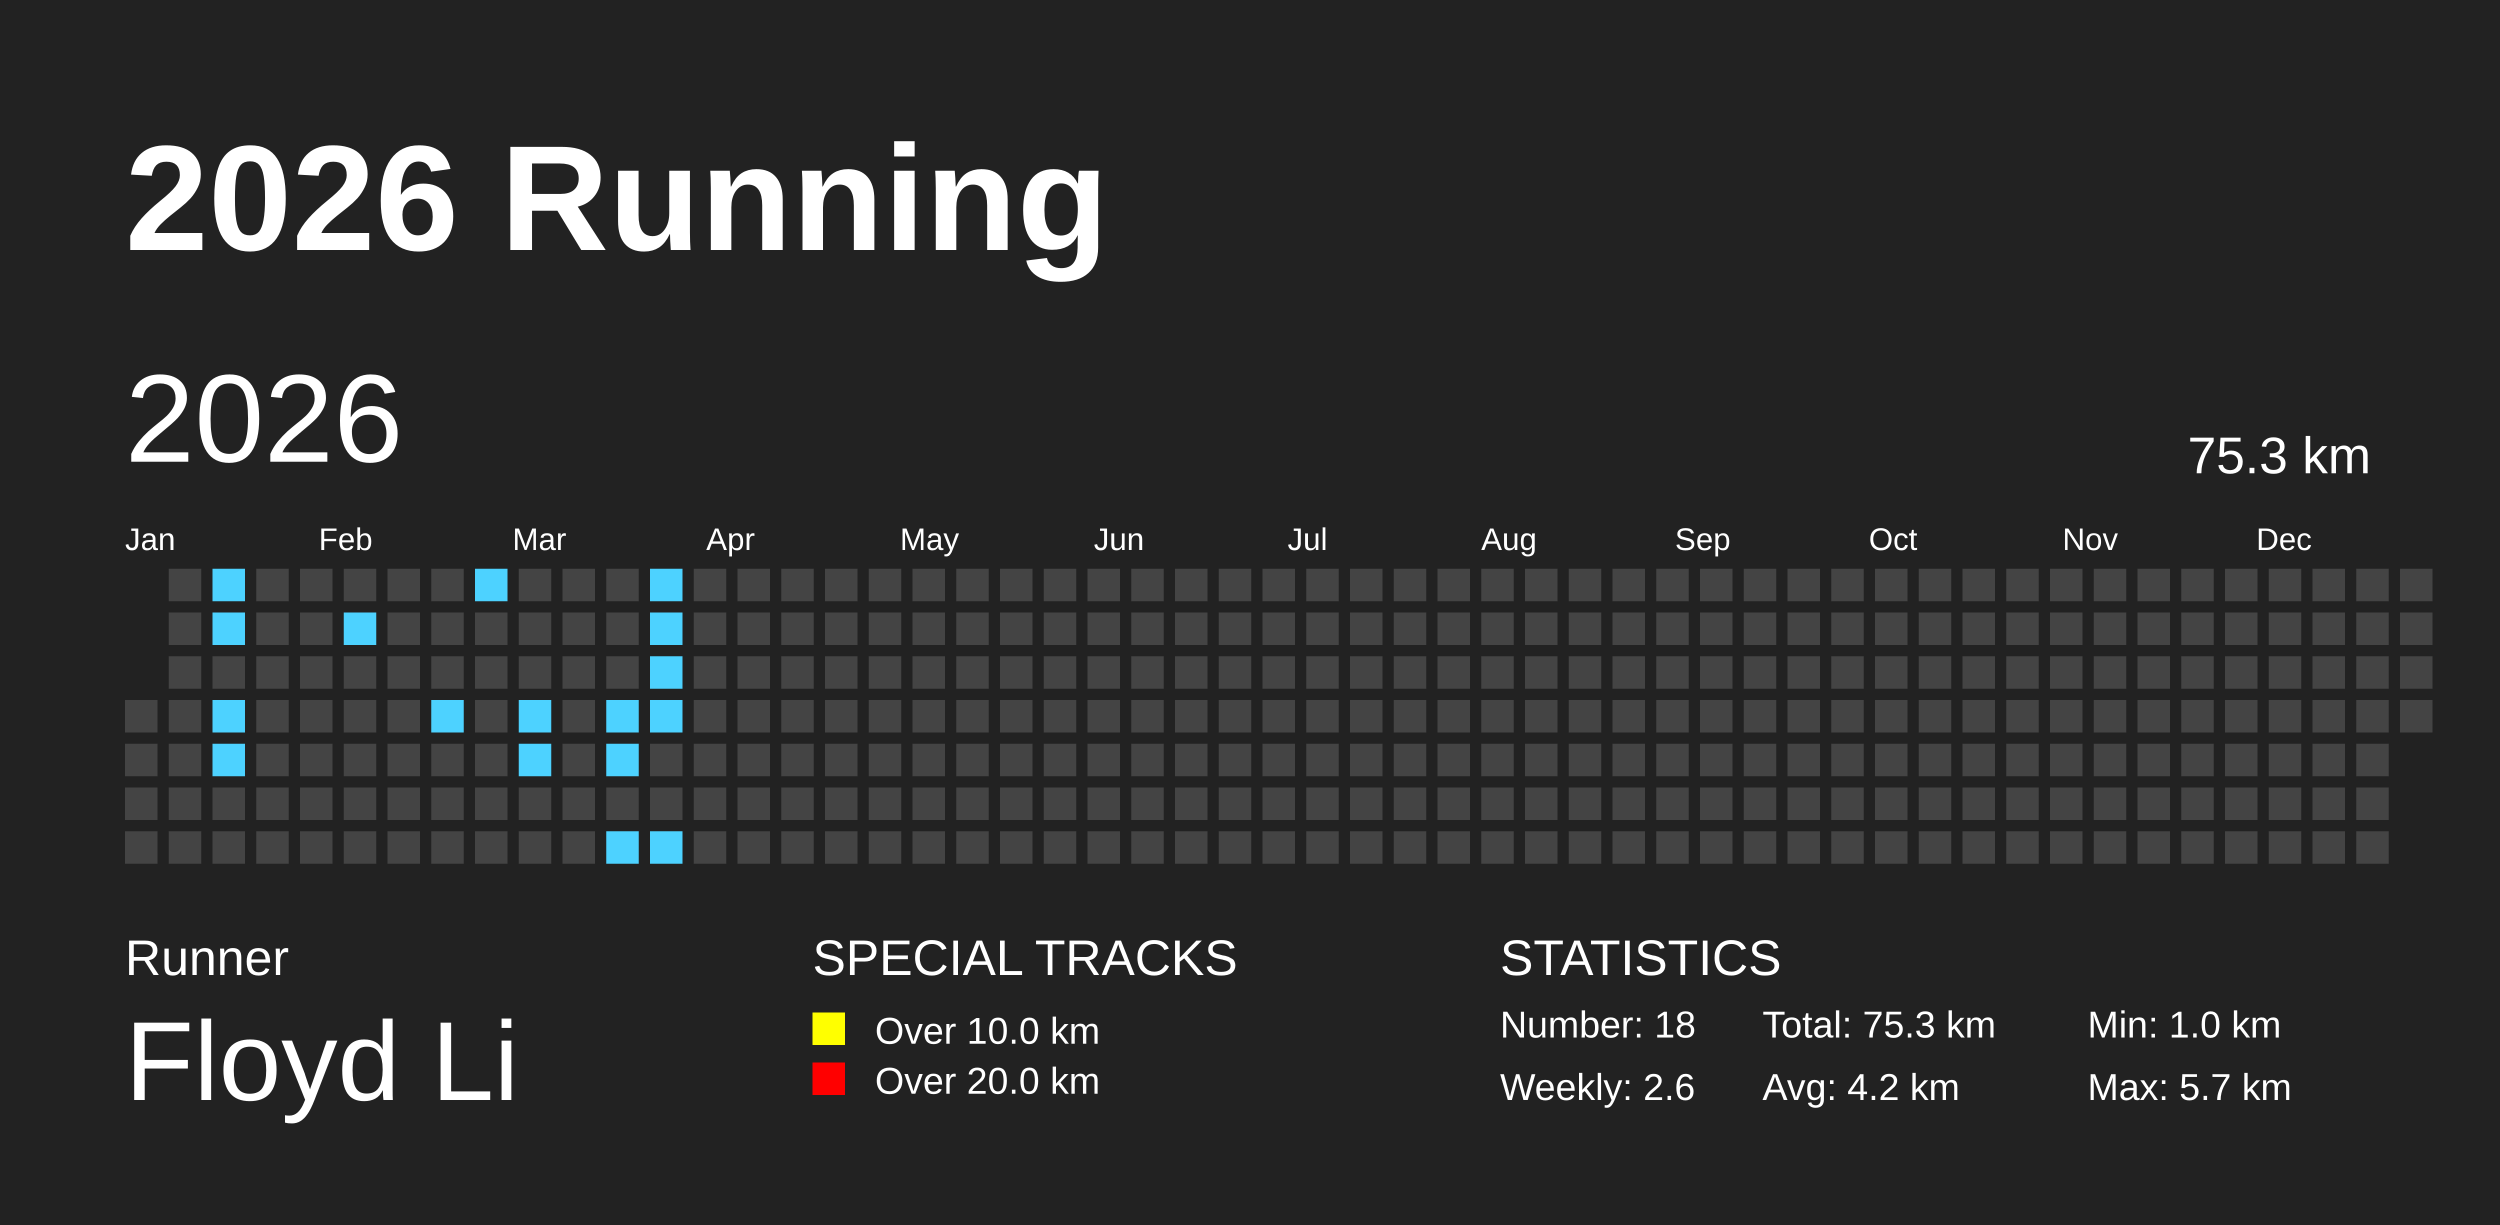
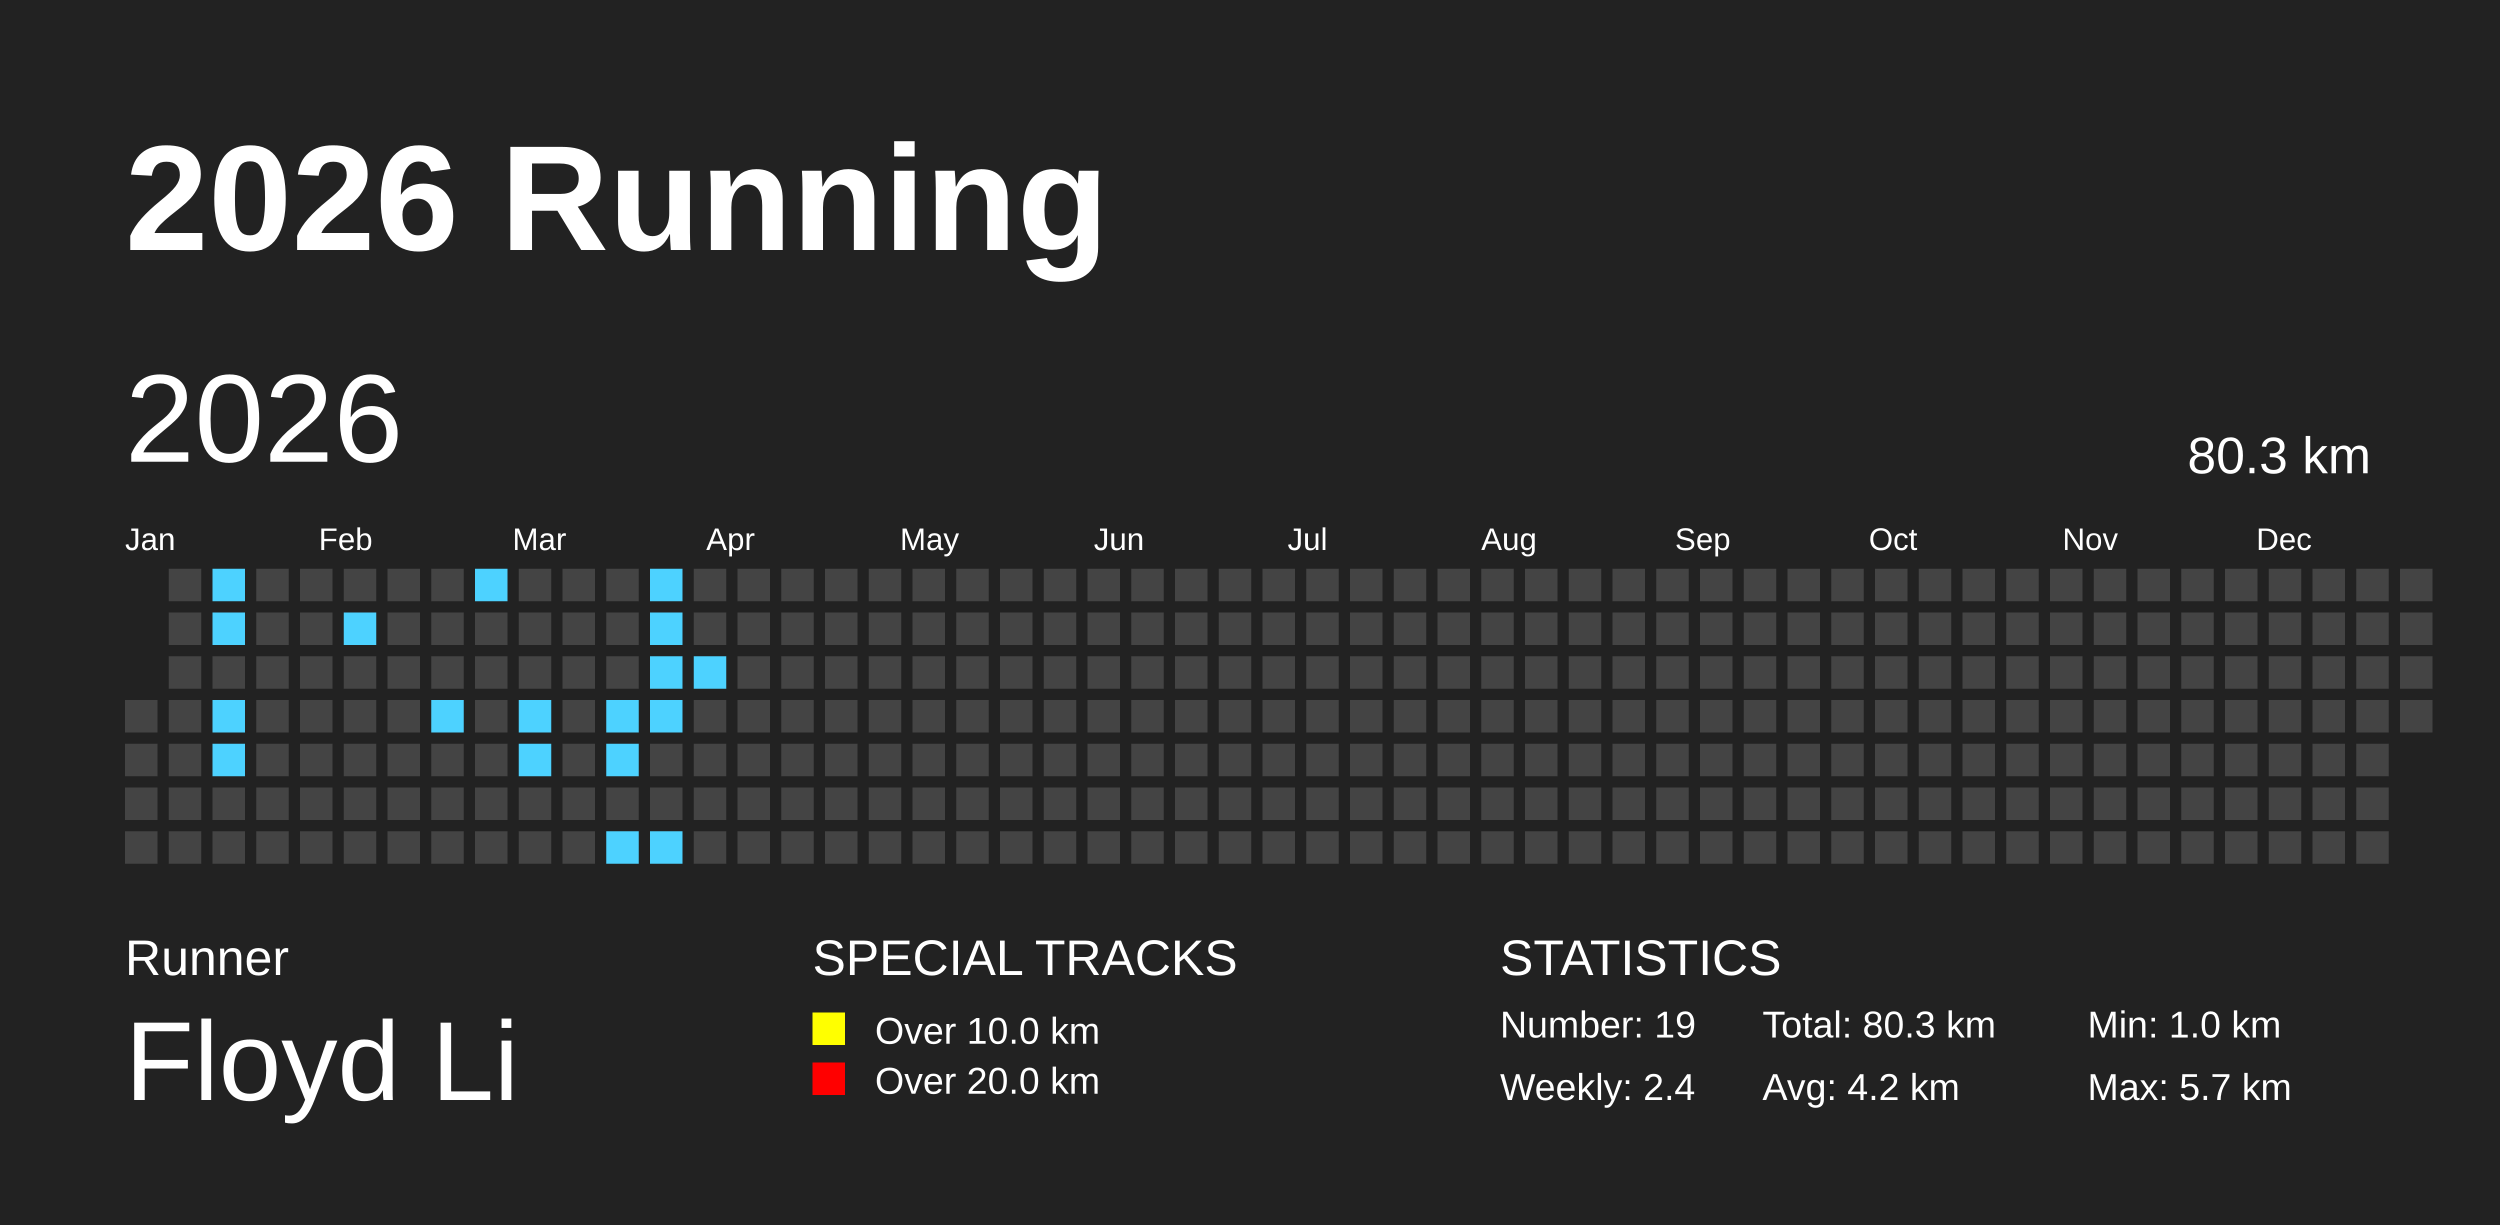
<svg xmlns="http://www.w3.org/2000/svg" baseProfile="full" height="98mm" version="1.1" viewBox="0,0,200,98" width="200mm">
  <defs />
  <rect fill="#222222" height="98" width="200" x="0" y="0" />
  <text fill="#FFFFFF" style="font-size:12px; font-family:Arial; font-weight:bold;" x="10" y="20">2026 Running</text>
  <text fill="#FFFFFF" style="font-size:4px; font-family:Arial" x="10" y="78">Runner</text>
  <text fill="#FFFFFF" style="font-size:9px; font-family:Arial" x="10" y="88">Floyd Li</text>
  <text fill="#FFFFFF" style="font-size:4px; font-family:Arial" x="65" y="78">SPECIAL TRACKS</text>
  <rect fill="yellow" height="2.6" width="2.6" x="65" y="81" />
  <text fill="#FFFFFF" style="font-size:3px; font-family:Arial" x="70" y="83.5">Over 10.0 km</text>
  <rect fill="red" height="2.6" width="2.6" x="65" y="85" />
  <text fill="#FFFFFF" style="font-size:3px; font-family:Arial" x="70" y="87.5">Over 20.0 km</text>
  <text fill="#FFFFFF" style="font-size:4px; font-family:Arial" x="120" y="78">STATISTICS</text>
-   <text fill="#FFFFFF" style="font-size:3px; font-family:Arial" x="120" y="83">Number: 18</text>
-   <text fill="#FFFFFF" style="font-size:3px; font-family:Arial" x="120" y="88">Weekly: 2.6</text>
-   <text fill="#FFFFFF" style="font-size:3px; font-family:Arial" x="141" y="83">Total: 75.3 km</text>
+   <text fill="#FFFFFF" style="font-size:3px; font-family:Arial" x="120" y="83">Number: 19</text>
+   <text fill="#FFFFFF" style="font-size:3px; font-family:Arial" x="120" y="88">Weekly: 2.4</text>
+   <text fill="#FFFFFF" style="font-size:3px; font-family:Arial" x="141" y="83">Total: 80.3 km</text>
  <text fill="#FFFFFF" style="font-size:3px; font-family:Arial" x="141" y="88">Avg: 4.2 km</text>
  <text fill="#FFFFFF" style="font-size:3px; font-family:Arial" x="167" y="83">Min: 1.0 km</text>
  <text fill="#FFFFFF" style="font-size:3px; font-family:Arial" x="167" y="88">Max: 5.7 km</text>
  <text dominant-baseline="hanging" fill="#FFFFFF" style="font-size:10.0px; font-family:Arial;" x="10" y="30">2026</text>
-   <text dominant-baseline="hanging" fill="#FFFFFF" style="font-size:4.125px; font-family:Arial;" x="175" y="35">75.3 km</text>
+   <text dominant-baseline="hanging" fill="#FFFFFF" style="font-size:4.125px; font-family:Arial;" x="175" y="35">80.3 km</text>
  <text fill="#FFFFFF" style="font-size:2.5px; font-family:Arial" x="10.0" y="44">Jan</text>
  <text fill="#FFFFFF" style="font-size:2.5px; font-family:Arial" x="25.5" y="44">Feb</text>
  <text fill="#FFFFFF" style="font-size:2.5px; font-family:Arial" x="41.0" y="44">Mar</text>
  <text fill="#FFFFFF" style="font-size:2.5px; font-family:Arial" x="56.5" y="44">Apr</text>
  <text fill="#FFFFFF" style="font-size:2.5px; font-family:Arial" x="72.0" y="44">May</text>
  <text fill="#FFFFFF" style="font-size:2.5px; font-family:Arial" x="87.5" y="44">Jun</text>
  <text fill="#FFFFFF" style="font-size:2.5px; font-family:Arial" x="103.0" y="44">Jul</text>
  <text fill="#FFFFFF" style="font-size:2.5px; font-family:Arial" x="118.5" y="44">Aug</text>
  <text fill="#FFFFFF" style="font-size:2.5px; font-family:Arial" x="134.0" y="44">Sep</text>
  <text fill="#FFFFFF" style="font-size:2.5px; font-family:Arial" x="149.5" y="44">Oct</text>
  <text fill="#FFFFFF" style="font-size:2.5px; font-family:Arial" x="165.0" y="44">Nov</text>
  <text fill="#FFFFFF" style="font-size:2.5px; font-family:Arial" x="180.5" y="44">Dec</text>
  <rect fill="#444444" height="2.6" width="2.6" x="10.0" y="56.0" />
  <rect fill="#444444" height="2.6" width="2.6" x="10.0" y="59.5" />
  <rect fill="#444444" height="2.6" width="2.6" x="10.0" y="63.0" />
  <rect fill="#444444" height="2.6" width="2.6" x="10.0" y="66.5" />
  <rect fill="#444444" height="2.6" width="2.6" x="13.5" y="45.5" />
  <rect fill="#444444" height="2.6" width="2.6" x="13.5" y="49.0" />
  <rect fill="#444444" height="2.6" width="2.6" x="13.5" y="52.5" />
  <rect fill="#444444" height="2.6" width="2.6" x="13.5" y="56.0" />
  <rect fill="#444444" height="2.6" width="2.6" x="13.5" y="59.5" />
  <rect fill="#444444" height="2.6" width="2.6" x="13.5" y="63.0" />
  <rect fill="#444444" height="2.6" width="2.6" x="13.5" y="66.5" />
  <rect fill="#4DD2FF" height="2.6" width="2.6" x="17.0" y="45.5" />
  <rect fill="#4DD2FF" height="2.6" width="2.6" x="17.0" y="49.0" />
  <rect fill="#444444" height="2.6" width="2.6" x="17.0" y="52.5" />
  <rect fill="#4DD2FF" height="2.6" width="2.6" x="17.0" y="56.0" />
  <rect fill="#4DD2FF" height="2.6" width="2.6" x="17.0" y="59.5" />
  <rect fill="#444444" height="2.6" width="2.6" x="17.0" y="63.0" />
  <rect fill="#444444" height="2.6" width="2.6" x="17.0" y="66.5" />
  <rect fill="#444444" height="2.6" width="2.6" x="20.5" y="45.5" />
  <rect fill="#444444" height="2.6" width="2.6" x="20.5" y="49.0" />
  <rect fill="#444444" height="2.6" width="2.6" x="20.5" y="52.5" />
  <rect fill="#444444" height="2.6" width="2.6" x="20.5" y="56.0" />
  <rect fill="#444444" height="2.6" width="2.6" x="20.5" y="59.5" />
  <rect fill="#444444" height="2.6" width="2.6" x="20.5" y="63.0" />
  <rect fill="#444444" height="2.6" width="2.6" x="20.5" y="66.5" />
  <rect fill="#444444" height="2.6" width="2.6" x="24.0" y="45.5" />
  <rect fill="#444444" height="2.6" width="2.6" x="24.0" y="49.0" />
  <rect fill="#444444" height="2.6" width="2.6" x="24.0" y="52.5" />
  <rect fill="#444444" height="2.6" width="2.6" x="24.0" y="56.0" />
  <rect fill="#444444" height="2.6" width="2.6" x="24.0" y="59.5" />
  <rect fill="#444444" height="2.6" width="2.6" x="24.0" y="63.0" />
  <rect fill="#444444" height="2.6" width="2.6" x="24.0" y="66.5" />
  <rect fill="#444444" height="2.6" width="2.6" x="27.5" y="45.5" />
  <rect fill="#4DD2FF" height="2.6" width="2.6" x="27.5" y="49.0" />
  <rect fill="#444444" height="2.6" width="2.6" x="27.5" y="52.5" />
  <rect fill="#444444" height="2.6" width="2.6" x="27.5" y="56.0" />
  <rect fill="#444444" height="2.6" width="2.6" x="27.5" y="59.5" />
  <rect fill="#444444" height="2.6" width="2.6" x="27.5" y="63.0" />
  <rect fill="#444444" height="2.6" width="2.6" x="27.5" y="66.5" />
  <rect fill="#444444" height="2.6" width="2.6" x="31.0" y="45.5" />
  <rect fill="#444444" height="2.6" width="2.6" x="31.0" y="49.0" />
  <rect fill="#444444" height="2.6" width="2.6" x="31.0" y="52.5" />
  <rect fill="#444444" height="2.6" width="2.6" x="31.0" y="56.0" />
  <rect fill="#444444" height="2.6" width="2.6" x="31.0" y="59.5" />
  <rect fill="#444444" height="2.6" width="2.6" x="31.0" y="63.0" />
  <rect fill="#444444" height="2.6" width="2.6" x="31.0" y="66.5" />
  <rect fill="#444444" height="2.6" width="2.6" x="34.5" y="45.5" />
  <rect fill="#444444" height="2.6" width="2.6" x="34.5" y="49.0" />
  <rect fill="#444444" height="2.6" width="2.6" x="34.5" y="52.5" />
  <rect fill="#4DD2FF" height="2.6" width="2.6" x="34.5" y="56.0" />
  <rect fill="#444444" height="2.6" width="2.6" x="34.5" y="59.5" />
  <rect fill="#444444" height="2.6" width="2.6" x="34.5" y="63.0" />
  <rect fill="#444444" height="2.6" width="2.6" x="34.5" y="66.5" />
  <rect fill="#4DD2FF" height="2.6" width="2.6" x="38.0" y="45.5" />
  <rect fill="#444444" height="2.6" width="2.6" x="38.0" y="49.0" />
  <rect fill="#444444" height="2.6" width="2.6" x="38.0" y="52.5" />
  <rect fill="#444444" height="2.6" width="2.6" x="38.0" y="56.0" />
  <rect fill="#444444" height="2.6" width="2.6" x="38.0" y="59.5" />
  <rect fill="#444444" height="2.6" width="2.6" x="38.0" y="63.0" />
  <rect fill="#444444" height="2.6" width="2.6" x="38.0" y="66.5" />
  <rect fill="#444444" height="2.6" width="2.6" x="41.5" y="45.5" />
  <rect fill="#444444" height="2.6" width="2.6" x="41.5" y="49.0" />
  <rect fill="#444444" height="2.6" width="2.6" x="41.5" y="52.5" />
  <rect fill="#4DD2FF" height="2.6" width="2.6" x="41.5" y="56.0" />
  <rect fill="#4DD2FF" height="2.6" width="2.6" x="41.5" y="59.5" />
  <rect fill="#444444" height="2.6" width="2.6" x="41.5" y="63.0" />
  <rect fill="#444444" height="2.6" width="2.6" x="41.5" y="66.5" />
  <rect fill="#444444" height="2.6" width="2.6" x="45.0" y="45.5" />
  <rect fill="#444444" height="2.6" width="2.6" x="45.0" y="49.0" />
  <rect fill="#444444" height="2.6" width="2.6" x="45.0" y="52.5" />
  <rect fill="#444444" height="2.6" width="2.6" x="45.0" y="56.0" />
  <rect fill="#444444" height="2.6" width="2.6" x="45.0" y="59.5" />
  <rect fill="#444444" height="2.6" width="2.6" x="45.0" y="63.0" />
  <rect fill="#444444" height="2.6" width="2.6" x="45.0" y="66.5" />
  <rect fill="#444444" height="2.6" width="2.6" x="48.5" y="45.5" />
  <rect fill="#444444" height="2.6" width="2.6" x="48.5" y="49.0" />
  <rect fill="#444444" height="2.6" width="2.6" x="48.5" y="52.5" />
  <rect fill="#4DD2FF" height="2.6" width="2.6" x="48.5" y="56.0" />
  <rect fill="#4DD2FF" height="2.6" width="2.6" x="48.5" y="59.5" />
  <rect fill="#444444" height="2.6" width="2.6" x="48.5" y="63.0" />
  <rect fill="#4DD2FF" height="2.6" width="2.6" x="48.5" y="66.5" />
  <rect fill="#4DD2FF" height="2.6" width="2.6" x="52.0" y="45.5" />
  <rect fill="#4DD2FF" height="2.6" width="2.6" x="52.0" y="49.0" />
  <rect fill="#4DD2FF" height="2.6" width="2.6" x="52.0" y="52.5" />
  <rect fill="#4DD2FF" height="2.6" width="2.6" x="52.0" y="56.0" />
  <rect fill="#444444" height="2.6" width="2.6" x="52.0" y="59.5" />
  <rect fill="#444444" height="2.6" width="2.6" x="52.0" y="63.0" />
  <rect fill="#4DD2FF" height="2.6" width="2.6" x="52.0" y="66.5" />
  <rect fill="#444444" height="2.6" width="2.6" x="55.5" y="45.5" />
  <rect fill="#444444" height="2.6" width="2.6" x="55.5" y="49.0" />
-   <rect fill="#444444" height="2.6" width="2.6" x="55.5" y="52.5" />
+   <rect fill="#4DD2FF" height="2.6" width="2.6" x="55.5" y="52.5" />
  <rect fill="#444444" height="2.6" width="2.6" x="55.5" y="56.0" />
  <rect fill="#444444" height="2.6" width="2.6" x="55.5" y="59.5" />
  <rect fill="#444444" height="2.6" width="2.6" x="55.5" y="63.0" />
  <rect fill="#444444" height="2.6" width="2.6" x="55.5" y="66.5" />
  <rect fill="#444444" height="2.6" width="2.6" x="59.0" y="45.5" />
  <rect fill="#444444" height="2.6" width="2.6" x="59.0" y="49.0" />
  <rect fill="#444444" height="2.6" width="2.6" x="59.0" y="52.5" />
  <rect fill="#444444" height="2.6" width="2.6" x="59.0" y="56.0" />
  <rect fill="#444444" height="2.6" width="2.6" x="59.0" y="59.5" />
  <rect fill="#444444" height="2.6" width="2.6" x="59.0" y="63.0" />
  <rect fill="#444444" height="2.6" width="2.6" x="59.0" y="66.5" />
  <rect fill="#444444" height="2.6" width="2.6" x="62.5" y="45.5" />
  <rect fill="#444444" height="2.6" width="2.6" x="62.5" y="49.0" />
  <rect fill="#444444" height="2.6" width="2.6" x="62.5" y="52.5" />
  <rect fill="#444444" height="2.6" width="2.6" x="62.5" y="56.0" />
  <rect fill="#444444" height="2.6" width="2.6" x="62.5" y="59.5" />
  <rect fill="#444444" height="2.6" width="2.6" x="62.5" y="63.0" />
  <rect fill="#444444" height="2.6" width="2.6" x="62.5" y="66.5" />
  <rect fill="#444444" height="2.6" width="2.6" x="66.0" y="45.5" />
  <rect fill="#444444" height="2.6" width="2.6" x="66.0" y="49.0" />
  <rect fill="#444444" height="2.6" width="2.6" x="66.0" y="52.5" />
  <rect fill="#444444" height="2.6" width="2.6" x="66.0" y="56.0" />
  <rect fill="#444444" height="2.6" width="2.6" x="66.0" y="59.5" />
  <rect fill="#444444" height="2.6" width="2.6" x="66.0" y="63.0" />
  <rect fill="#444444" height="2.6" width="2.6" x="66.0" y="66.5" />
  <rect fill="#444444" height="2.6" width="2.6" x="69.5" y="45.5" />
  <rect fill="#444444" height="2.6" width="2.6" x="69.5" y="49.0" />
  <rect fill="#444444" height="2.6" width="2.6" x="69.5" y="52.5" />
  <rect fill="#444444" height="2.6" width="2.6" x="69.5" y="56.0" />
  <rect fill="#444444" height="2.6" width="2.6" x="69.5" y="59.5" />
  <rect fill="#444444" height="2.6" width="2.6" x="69.5" y="63.0" />
  <rect fill="#444444" height="2.6" width="2.6" x="69.5" y="66.5" />
  <rect fill="#444444" height="2.6" width="2.6" x="73.0" y="45.5" />
  <rect fill="#444444" height="2.6" width="2.6" x="73.0" y="49.0" />
  <rect fill="#444444" height="2.6" width="2.6" x="73.0" y="52.5" />
  <rect fill="#444444" height="2.6" width="2.6" x="73.0" y="56.0" />
  <rect fill="#444444" height="2.6" width="2.6" x="73.0" y="59.5" />
  <rect fill="#444444" height="2.6" width="2.6" x="73.0" y="63.0" />
  <rect fill="#444444" height="2.6" width="2.6" x="73.0" y="66.5" />
  <rect fill="#444444" height="2.6" width="2.6" x="76.5" y="45.5" />
  <rect fill="#444444" height="2.6" width="2.6" x="76.5" y="49.0" />
  <rect fill="#444444" height="2.6" width="2.6" x="76.5" y="52.5" />
  <rect fill="#444444" height="2.6" width="2.6" x="76.5" y="56.0" />
  <rect fill="#444444" height="2.6" width="2.6" x="76.5" y="59.5" />
  <rect fill="#444444" height="2.6" width="2.6" x="76.5" y="63.0" />
  <rect fill="#444444" height="2.6" width="2.6" x="76.5" y="66.5" />
  <rect fill="#444444" height="2.6" width="2.6" x="80.0" y="45.5" />
  <rect fill="#444444" height="2.6" width="2.6" x="80.0" y="49.0" />
  <rect fill="#444444" height="2.6" width="2.6" x="80.0" y="52.5" />
  <rect fill="#444444" height="2.6" width="2.6" x="80.0" y="56.0" />
  <rect fill="#444444" height="2.6" width="2.6" x="80.0" y="59.5" />
  <rect fill="#444444" height="2.6" width="2.6" x="80.0" y="63.0" />
  <rect fill="#444444" height="2.6" width="2.6" x="80.0" y="66.5" />
  <rect fill="#444444" height="2.6" width="2.6" x="83.5" y="45.5" />
  <rect fill="#444444" height="2.6" width="2.6" x="83.5" y="49.0" />
  <rect fill="#444444" height="2.6" width="2.6" x="83.5" y="52.5" />
  <rect fill="#444444" height="2.6" width="2.6" x="83.5" y="56.0" />
  <rect fill="#444444" height="2.6" width="2.6" x="83.5" y="59.5" />
  <rect fill="#444444" height="2.6" width="2.6" x="83.5" y="63.0" />
  <rect fill="#444444" height="2.6" width="2.6" x="83.5" y="66.5" />
  <rect fill="#444444" height="2.6" width="2.6" x="87.0" y="45.5" />
  <rect fill="#444444" height="2.6" width="2.6" x="87.0" y="49.0" />
  <rect fill="#444444" height="2.6" width="2.6" x="87.0" y="52.5" />
  <rect fill="#444444" height="2.6" width="2.6" x="87.0" y="56.0" />
  <rect fill="#444444" height="2.6" width="2.6" x="87.0" y="59.5" />
  <rect fill="#444444" height="2.6" width="2.6" x="87.0" y="63.0" />
  <rect fill="#444444" height="2.6" width="2.6" x="87.0" y="66.5" />
  <rect fill="#444444" height="2.6" width="2.6" x="90.5" y="45.5" />
  <rect fill="#444444" height="2.6" width="2.6" x="90.5" y="49.0" />
  <rect fill="#444444" height="2.6" width="2.6" x="90.5" y="52.5" />
  <rect fill="#444444" height="2.6" width="2.6" x="90.5" y="56.0" />
  <rect fill="#444444" height="2.6" width="2.6" x="90.5" y="59.5" />
  <rect fill="#444444" height="2.6" width="2.6" x="90.5" y="63.0" />
  <rect fill="#444444" height="2.6" width="2.6" x="90.5" y="66.5" />
  <rect fill="#444444" height="2.6" width="2.6" x="94.0" y="45.5" />
  <rect fill="#444444" height="2.6" width="2.6" x="94.0" y="49.0" />
  <rect fill="#444444" height="2.6" width="2.6" x="94.0" y="52.5" />
  <rect fill="#444444" height="2.6" width="2.6" x="94.0" y="56.0" />
  <rect fill="#444444" height="2.6" width="2.6" x="94.0" y="59.5" />
  <rect fill="#444444" height="2.6" width="2.6" x="94.0" y="63.0" />
  <rect fill="#444444" height="2.6" width="2.6" x="94.0" y="66.5" />
  <rect fill="#444444" height="2.6" width="2.6" x="97.5" y="45.5" />
  <rect fill="#444444" height="2.6" width="2.6" x="97.5" y="49.0" />
  <rect fill="#444444" height="2.6" width="2.6" x="97.5" y="52.5" />
  <rect fill="#444444" height="2.6" width="2.6" x="97.5" y="56.0" />
  <rect fill="#444444" height="2.6" width="2.6" x="97.5" y="59.5" />
  <rect fill="#444444" height="2.6" width="2.6" x="97.5" y="63.0" />
  <rect fill="#444444" height="2.6" width="2.6" x="97.5" y="66.5" />
  <rect fill="#444444" height="2.6" width="2.6" x="101.0" y="45.5" />
  <rect fill="#444444" height="2.6" width="2.6" x="101.0" y="49.0" />
  <rect fill="#444444" height="2.6" width="2.6" x="101.0" y="52.5" />
  <rect fill="#444444" height="2.6" width="2.6" x="101.0" y="56.0" />
  <rect fill="#444444" height="2.6" width="2.6" x="101.0" y="59.5" />
  <rect fill="#444444" height="2.6" width="2.6" x="101.0" y="63.0" />
  <rect fill="#444444" height="2.6" width="2.6" x="101.0" y="66.5" />
  <rect fill="#444444" height="2.6" width="2.6" x="104.5" y="45.5" />
  <rect fill="#444444" height="2.6" width="2.6" x="104.5" y="49.0" />
  <rect fill="#444444" height="2.6" width="2.6" x="104.5" y="52.5" />
  <rect fill="#444444" height="2.6" width="2.6" x="104.5" y="56.0" />
  <rect fill="#444444" height="2.6" width="2.6" x="104.5" y="59.5" />
  <rect fill="#444444" height="2.6" width="2.6" x="104.5" y="63.0" />
  <rect fill="#444444" height="2.6" width="2.6" x="104.5" y="66.5" />
  <rect fill="#444444" height="2.6" width="2.6" x="108.0" y="45.5" />
  <rect fill="#444444" height="2.6" width="2.6" x="108.0" y="49.0" />
  <rect fill="#444444" height="2.6" width="2.6" x="108.0" y="52.5" />
  <rect fill="#444444" height="2.6" width="2.6" x="108.0" y="56.0" />
  <rect fill="#444444" height="2.6" width="2.6" x="108.0" y="59.5" />
  <rect fill="#444444" height="2.6" width="2.6" x="108.0" y="63.0" />
  <rect fill="#444444" height="2.6" width="2.6" x="108.0" y="66.5" />
  <rect fill="#444444" height="2.6" width="2.6" x="111.5" y="45.5" />
  <rect fill="#444444" height="2.6" width="2.6" x="111.5" y="49.0" />
  <rect fill="#444444" height="2.6" width="2.6" x="111.5" y="52.5" />
  <rect fill="#444444" height="2.6" width="2.6" x="111.5" y="56.0" />
  <rect fill="#444444" height="2.6" width="2.6" x="111.5" y="59.5" />
  <rect fill="#444444" height="2.6" width="2.6" x="111.5" y="63.0" />
  <rect fill="#444444" height="2.6" width="2.6" x="111.5" y="66.5" />
  <rect fill="#444444" height="2.6" width="2.6" x="115.0" y="45.5" />
  <rect fill="#444444" height="2.6" width="2.6" x="115.0" y="49.0" />
  <rect fill="#444444" height="2.6" width="2.6" x="115.0" y="52.5" />
  <rect fill="#444444" height="2.6" width="2.6" x="115.0" y="56.0" />
  <rect fill="#444444" height="2.6" width="2.6" x="115.0" y="59.5" />
  <rect fill="#444444" height="2.6" width="2.6" x="115.0" y="63.0" />
  <rect fill="#444444" height="2.6" width="2.6" x="115.0" y="66.5" />
  <rect fill="#444444" height="2.6" width="2.6" x="118.5" y="45.5" />
  <rect fill="#444444" height="2.6" width="2.6" x="118.5" y="49.0" />
  <rect fill="#444444" height="2.6" width="2.6" x="118.5" y="52.5" />
  <rect fill="#444444" height="2.6" width="2.6" x="118.5" y="56.0" />
  <rect fill="#444444" height="2.6" width="2.6" x="118.5" y="59.5" />
  <rect fill="#444444" height="2.6" width="2.6" x="118.5" y="63.0" />
  <rect fill="#444444" height="2.6" width="2.6" x="118.5" y="66.5" />
  <rect fill="#444444" height="2.6" width="2.6" x="122.0" y="45.5" />
  <rect fill="#444444" height="2.6" width="2.6" x="122.0" y="49.0" />
  <rect fill="#444444" height="2.6" width="2.6" x="122.0" y="52.5" />
  <rect fill="#444444" height="2.6" width="2.6" x="122.0" y="56.0" />
  <rect fill="#444444" height="2.6" width="2.6" x="122.0" y="59.5" />
  <rect fill="#444444" height="2.6" width="2.6" x="122.0" y="63.0" />
  <rect fill="#444444" height="2.6" width="2.6" x="122.0" y="66.5" />
  <rect fill="#444444" height="2.6" width="2.6" x="125.5" y="45.5" />
  <rect fill="#444444" height="2.6" width="2.6" x="125.5" y="49.0" />
  <rect fill="#444444" height="2.6" width="2.6" x="125.5" y="52.5" />
  <rect fill="#444444" height="2.6" width="2.6" x="125.5" y="56.0" />
  <rect fill="#444444" height="2.6" width="2.6" x="125.5" y="59.5" />
  <rect fill="#444444" height="2.6" width="2.6" x="125.5" y="63.0" />
  <rect fill="#444444" height="2.6" width="2.6" x="125.5" y="66.5" />
  <rect fill="#444444" height="2.6" width="2.6" x="129.0" y="45.5" />
  <rect fill="#444444" height="2.6" width="2.6" x="129.0" y="49.0" />
  <rect fill="#444444" height="2.6" width="2.6" x="129.0" y="52.5" />
  <rect fill="#444444" height="2.6" width="2.6" x="129.0" y="56.0" />
  <rect fill="#444444" height="2.6" width="2.6" x="129.0" y="59.5" />
  <rect fill="#444444" height="2.6" width="2.6" x="129.0" y="63.0" />
  <rect fill="#444444" height="2.6" width="2.6" x="129.0" y="66.5" />
  <rect fill="#444444" height="2.6" width="2.6" x="132.5" y="45.5" />
  <rect fill="#444444" height="2.6" width="2.6" x="132.5" y="49.0" />
  <rect fill="#444444" height="2.6" width="2.6" x="132.5" y="52.5" />
  <rect fill="#444444" height="2.6" width="2.6" x="132.5" y="56.0" />
  <rect fill="#444444" height="2.6" width="2.6" x="132.5" y="59.5" />
  <rect fill="#444444" height="2.6" width="2.6" x="132.5" y="63.0" />
  <rect fill="#444444" height="2.6" width="2.6" x="132.5" y="66.5" />
  <rect fill="#444444" height="2.6" width="2.6" x="136.0" y="45.5" />
  <rect fill="#444444" height="2.6" width="2.6" x="136.0" y="49.0" />
  <rect fill="#444444" height="2.6" width="2.6" x="136.0" y="52.5" />
  <rect fill="#444444" height="2.6" width="2.6" x="136.0" y="56.0" />
  <rect fill="#444444" height="2.6" width="2.6" x="136.0" y="59.5" />
  <rect fill="#444444" height="2.6" width="2.6" x="136.0" y="63.0" />
  <rect fill="#444444" height="2.6" width="2.6" x="136.0" y="66.5" />
  <rect fill="#444444" height="2.6" width="2.6" x="139.5" y="45.5" />
  <rect fill="#444444" height="2.6" width="2.6" x="139.5" y="49.0" />
  <rect fill="#444444" height="2.6" width="2.6" x="139.5" y="52.5" />
  <rect fill="#444444" height="2.6" width="2.6" x="139.5" y="56.0" />
  <rect fill="#444444" height="2.6" width="2.6" x="139.5" y="59.5" />
  <rect fill="#444444" height="2.6" width="2.6" x="139.5" y="63.0" />
  <rect fill="#444444" height="2.6" width="2.6" x="139.5" y="66.5" />
  <rect fill="#444444" height="2.6" width="2.6" x="143.0" y="45.5" />
  <rect fill="#444444" height="2.6" width="2.6" x="143.0" y="49.0" />
  <rect fill="#444444" height="2.6" width="2.6" x="143.0" y="52.5" />
  <rect fill="#444444" height="2.6" width="2.6" x="143.0" y="56.0" />
  <rect fill="#444444" height="2.6" width="2.6" x="143.0" y="59.5" />
  <rect fill="#444444" height="2.6" width="2.6" x="143.0" y="63.0" />
  <rect fill="#444444" height="2.6" width="2.6" x="143.0" y="66.5" />
  <rect fill="#444444" height="2.6" width="2.6" x="146.5" y="45.5" />
  <rect fill="#444444" height="2.6" width="2.6" x="146.5" y="49.0" />
  <rect fill="#444444" height="2.6" width="2.6" x="146.5" y="52.5" />
  <rect fill="#444444" height="2.6" width="2.6" x="146.5" y="56.0" />
  <rect fill="#444444" height="2.6" width="2.6" x="146.5" y="59.5" />
  <rect fill="#444444" height="2.6" width="2.6" x="146.5" y="63.0" />
  <rect fill="#444444" height="2.6" width="2.6" x="146.5" y="66.5" />
  <rect fill="#444444" height="2.6" width="2.6" x="150.0" y="45.5" />
  <rect fill="#444444" height="2.6" width="2.6" x="150.0" y="49.0" />
  <rect fill="#444444" height="2.6" width="2.6" x="150.0" y="52.5" />
  <rect fill="#444444" height="2.6" width="2.6" x="150.0" y="56.0" />
  <rect fill="#444444" height="2.6" width="2.6" x="150.0" y="59.5" />
  <rect fill="#444444" height="2.6" width="2.6" x="150.0" y="63.0" />
  <rect fill="#444444" height="2.6" width="2.6" x="150.0" y="66.5" />
  <rect fill="#444444" height="2.6" width="2.6" x="153.5" y="45.5" />
  <rect fill="#444444" height="2.6" width="2.6" x="153.5" y="49.0" />
  <rect fill="#444444" height="2.6" width="2.6" x="153.5" y="52.5" />
  <rect fill="#444444" height="2.6" width="2.6" x="153.5" y="56.0" />
  <rect fill="#444444" height="2.6" width="2.6" x="153.5" y="59.5" />
  <rect fill="#444444" height="2.6" width="2.6" x="153.5" y="63.0" />
  <rect fill="#444444" height="2.6" width="2.6" x="153.5" y="66.5" />
  <rect fill="#444444" height="2.6" width="2.6" x="157.0" y="45.5" />
  <rect fill="#444444" height="2.6" width="2.6" x="157.0" y="49.0" />
  <rect fill="#444444" height="2.6" width="2.6" x="157.0" y="52.5" />
  <rect fill="#444444" height="2.6" width="2.6" x="157.0" y="56.0" />
  <rect fill="#444444" height="2.6" width="2.6" x="157.0" y="59.5" />
  <rect fill="#444444" height="2.6" width="2.6" x="157.0" y="63.0" />
  <rect fill="#444444" height="2.6" width="2.6" x="157.0" y="66.5" />
  <rect fill="#444444" height="2.6" width="2.6" x="160.5" y="45.5" />
  <rect fill="#444444" height="2.6" width="2.6" x="160.5" y="49.0" />
  <rect fill="#444444" height="2.6" width="2.6" x="160.5" y="52.5" />
  <rect fill="#444444" height="2.6" width="2.6" x="160.5" y="56.0" />
  <rect fill="#444444" height="2.6" width="2.6" x="160.5" y="59.5" />
  <rect fill="#444444" height="2.6" width="2.6" x="160.5" y="63.0" />
  <rect fill="#444444" height="2.6" width="2.6" x="160.5" y="66.5" />
  <rect fill="#444444" height="2.6" width="2.6" x="164.0" y="45.5" />
  <rect fill="#444444" height="2.6" width="2.6" x="164.0" y="49.0" />
  <rect fill="#444444" height="2.6" width="2.6" x="164.0" y="52.5" />
  <rect fill="#444444" height="2.6" width="2.6" x="164.0" y="56.0" />
  <rect fill="#444444" height="2.6" width="2.6" x="164.0" y="59.5" />
  <rect fill="#444444" height="2.6" width="2.6" x="164.0" y="63.0" />
  <rect fill="#444444" height="2.6" width="2.6" x="164.0" y="66.5" />
  <rect fill="#444444" height="2.6" width="2.6" x="167.5" y="45.5" />
  <rect fill="#444444" height="2.6" width="2.6" x="167.5" y="49.0" />
  <rect fill="#444444" height="2.6" width="2.6" x="167.5" y="52.5" />
  <rect fill="#444444" height="2.6" width="2.6" x="167.5" y="56.0" />
  <rect fill="#444444" height="2.6" width="2.6" x="167.5" y="59.5" />
  <rect fill="#444444" height="2.6" width="2.6" x="167.5" y="63.0" />
  <rect fill="#444444" height="2.6" width="2.6" x="167.5" y="66.5" />
  <rect fill="#444444" height="2.6" width="2.6" x="171.0" y="45.5" />
  <rect fill="#444444" height="2.6" width="2.6" x="171.0" y="49.0" />
  <rect fill="#444444" height="2.6" width="2.6" x="171.0" y="52.5" />
  <rect fill="#444444" height="2.6" width="2.6" x="171.0" y="56.0" />
  <rect fill="#444444" height="2.6" width="2.6" x="171.0" y="59.5" />
  <rect fill="#444444" height="2.6" width="2.6" x="171.0" y="63.0" />
  <rect fill="#444444" height="2.6" width="2.6" x="171.0" y="66.5" />
  <rect fill="#444444" height="2.6" width="2.6" x="174.5" y="45.5" />
  <rect fill="#444444" height="2.6" width="2.6" x="174.5" y="49.0" />
  <rect fill="#444444" height="2.6" width="2.6" x="174.5" y="52.5" />
  <rect fill="#444444" height="2.6" width="2.6" x="174.5" y="56.0" />
  <rect fill="#444444" height="2.6" width="2.6" x="174.5" y="59.5" />
  <rect fill="#444444" height="2.6" width="2.6" x="174.5" y="63.0" />
  <rect fill="#444444" height="2.6" width="2.6" x="174.5" y="66.5" />
  <rect fill="#444444" height="2.6" width="2.6" x="178.0" y="45.5" />
  <rect fill="#444444" height="2.6" width="2.6" x="178.0" y="49.0" />
  <rect fill="#444444" height="2.6" width="2.6" x="178.0" y="52.5" />
  <rect fill="#444444" height="2.6" width="2.6" x="178.0" y="56.0" />
  <rect fill="#444444" height="2.6" width="2.6" x="178.0" y="59.5" />
  <rect fill="#444444" height="2.6" width="2.6" x="178.0" y="63.0" />
  <rect fill="#444444" height="2.6" width="2.6" x="178.0" y="66.5" />
  <rect fill="#444444" height="2.6" width="2.6" x="181.5" y="45.5" />
  <rect fill="#444444" height="2.6" width="2.6" x="181.5" y="49.0" />
  <rect fill="#444444" height="2.6" width="2.6" x="181.5" y="52.5" />
  <rect fill="#444444" height="2.6" width="2.6" x="181.5" y="56.0" />
  <rect fill="#444444" height="2.6" width="2.6" x="181.5" y="59.5" />
  <rect fill="#444444" height="2.6" width="2.6" x="181.5" y="63.0" />
  <rect fill="#444444" height="2.6" width="2.6" x="181.5" y="66.5" />
  <rect fill="#444444" height="2.6" width="2.6" x="185.0" y="45.5" />
  <rect fill="#444444" height="2.6" width="2.6" x="185.0" y="49.0" />
  <rect fill="#444444" height="2.6" width="2.6" x="185.0" y="52.5" />
  <rect fill="#444444" height="2.6" width="2.6" x="185.0" y="56.0" />
  <rect fill="#444444" height="2.6" width="2.6" x="185.0" y="59.5" />
  <rect fill="#444444" height="2.6" width="2.6" x="185.0" y="63.0" />
  <rect fill="#444444" height="2.6" width="2.6" x="185.0" y="66.5" />
  <rect fill="#444444" height="2.6" width="2.6" x="188.5" y="45.5" />
  <rect fill="#444444" height="2.6" width="2.6" x="188.5" y="49.0" />
  <rect fill="#444444" height="2.6" width="2.6" x="188.5" y="52.5" />
  <rect fill="#444444" height="2.6" width="2.6" x="188.5" y="56.0" />
  <rect fill="#444444" height="2.6" width="2.6" x="188.5" y="59.5" />
  <rect fill="#444444" height="2.6" width="2.6" x="188.5" y="63.0" />
  <rect fill="#444444" height="2.6" width="2.6" x="188.5" y="66.5" />
  <rect fill="#444444" height="2.6" width="2.6" x="192.0" y="45.5" />
  <rect fill="#444444" height="2.6" width="2.6" x="192.0" y="49.0" />
  <rect fill="#444444" height="2.6" width="2.6" x="192.0" y="52.5" />
  <rect fill="#444444" height="2.6" width="2.6" x="192.0" y="56.0" />
</svg>
